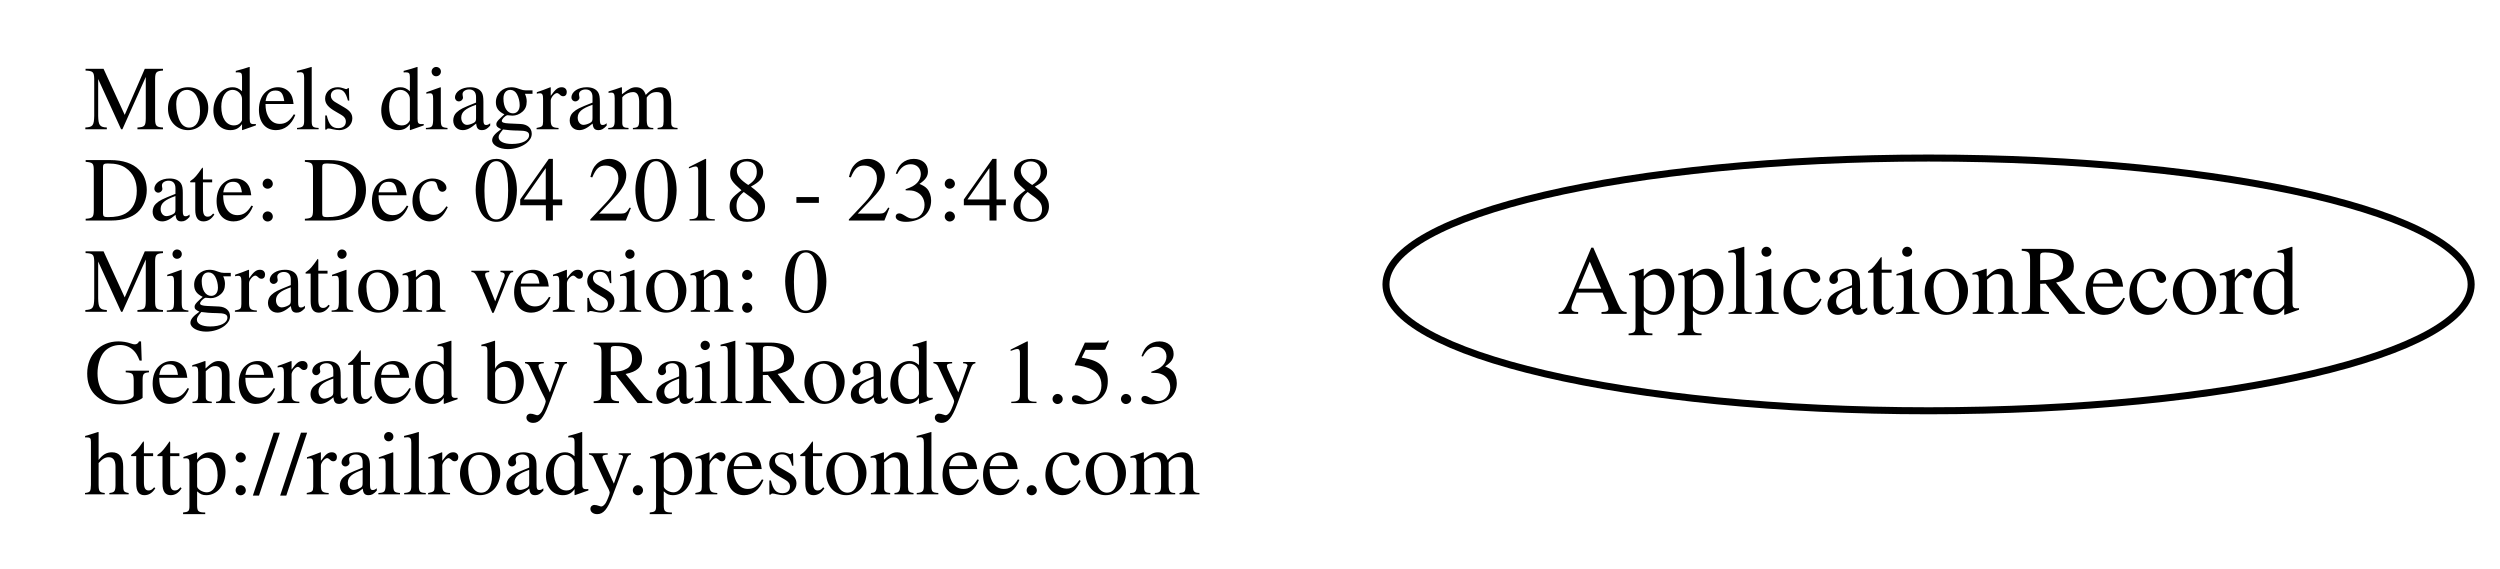
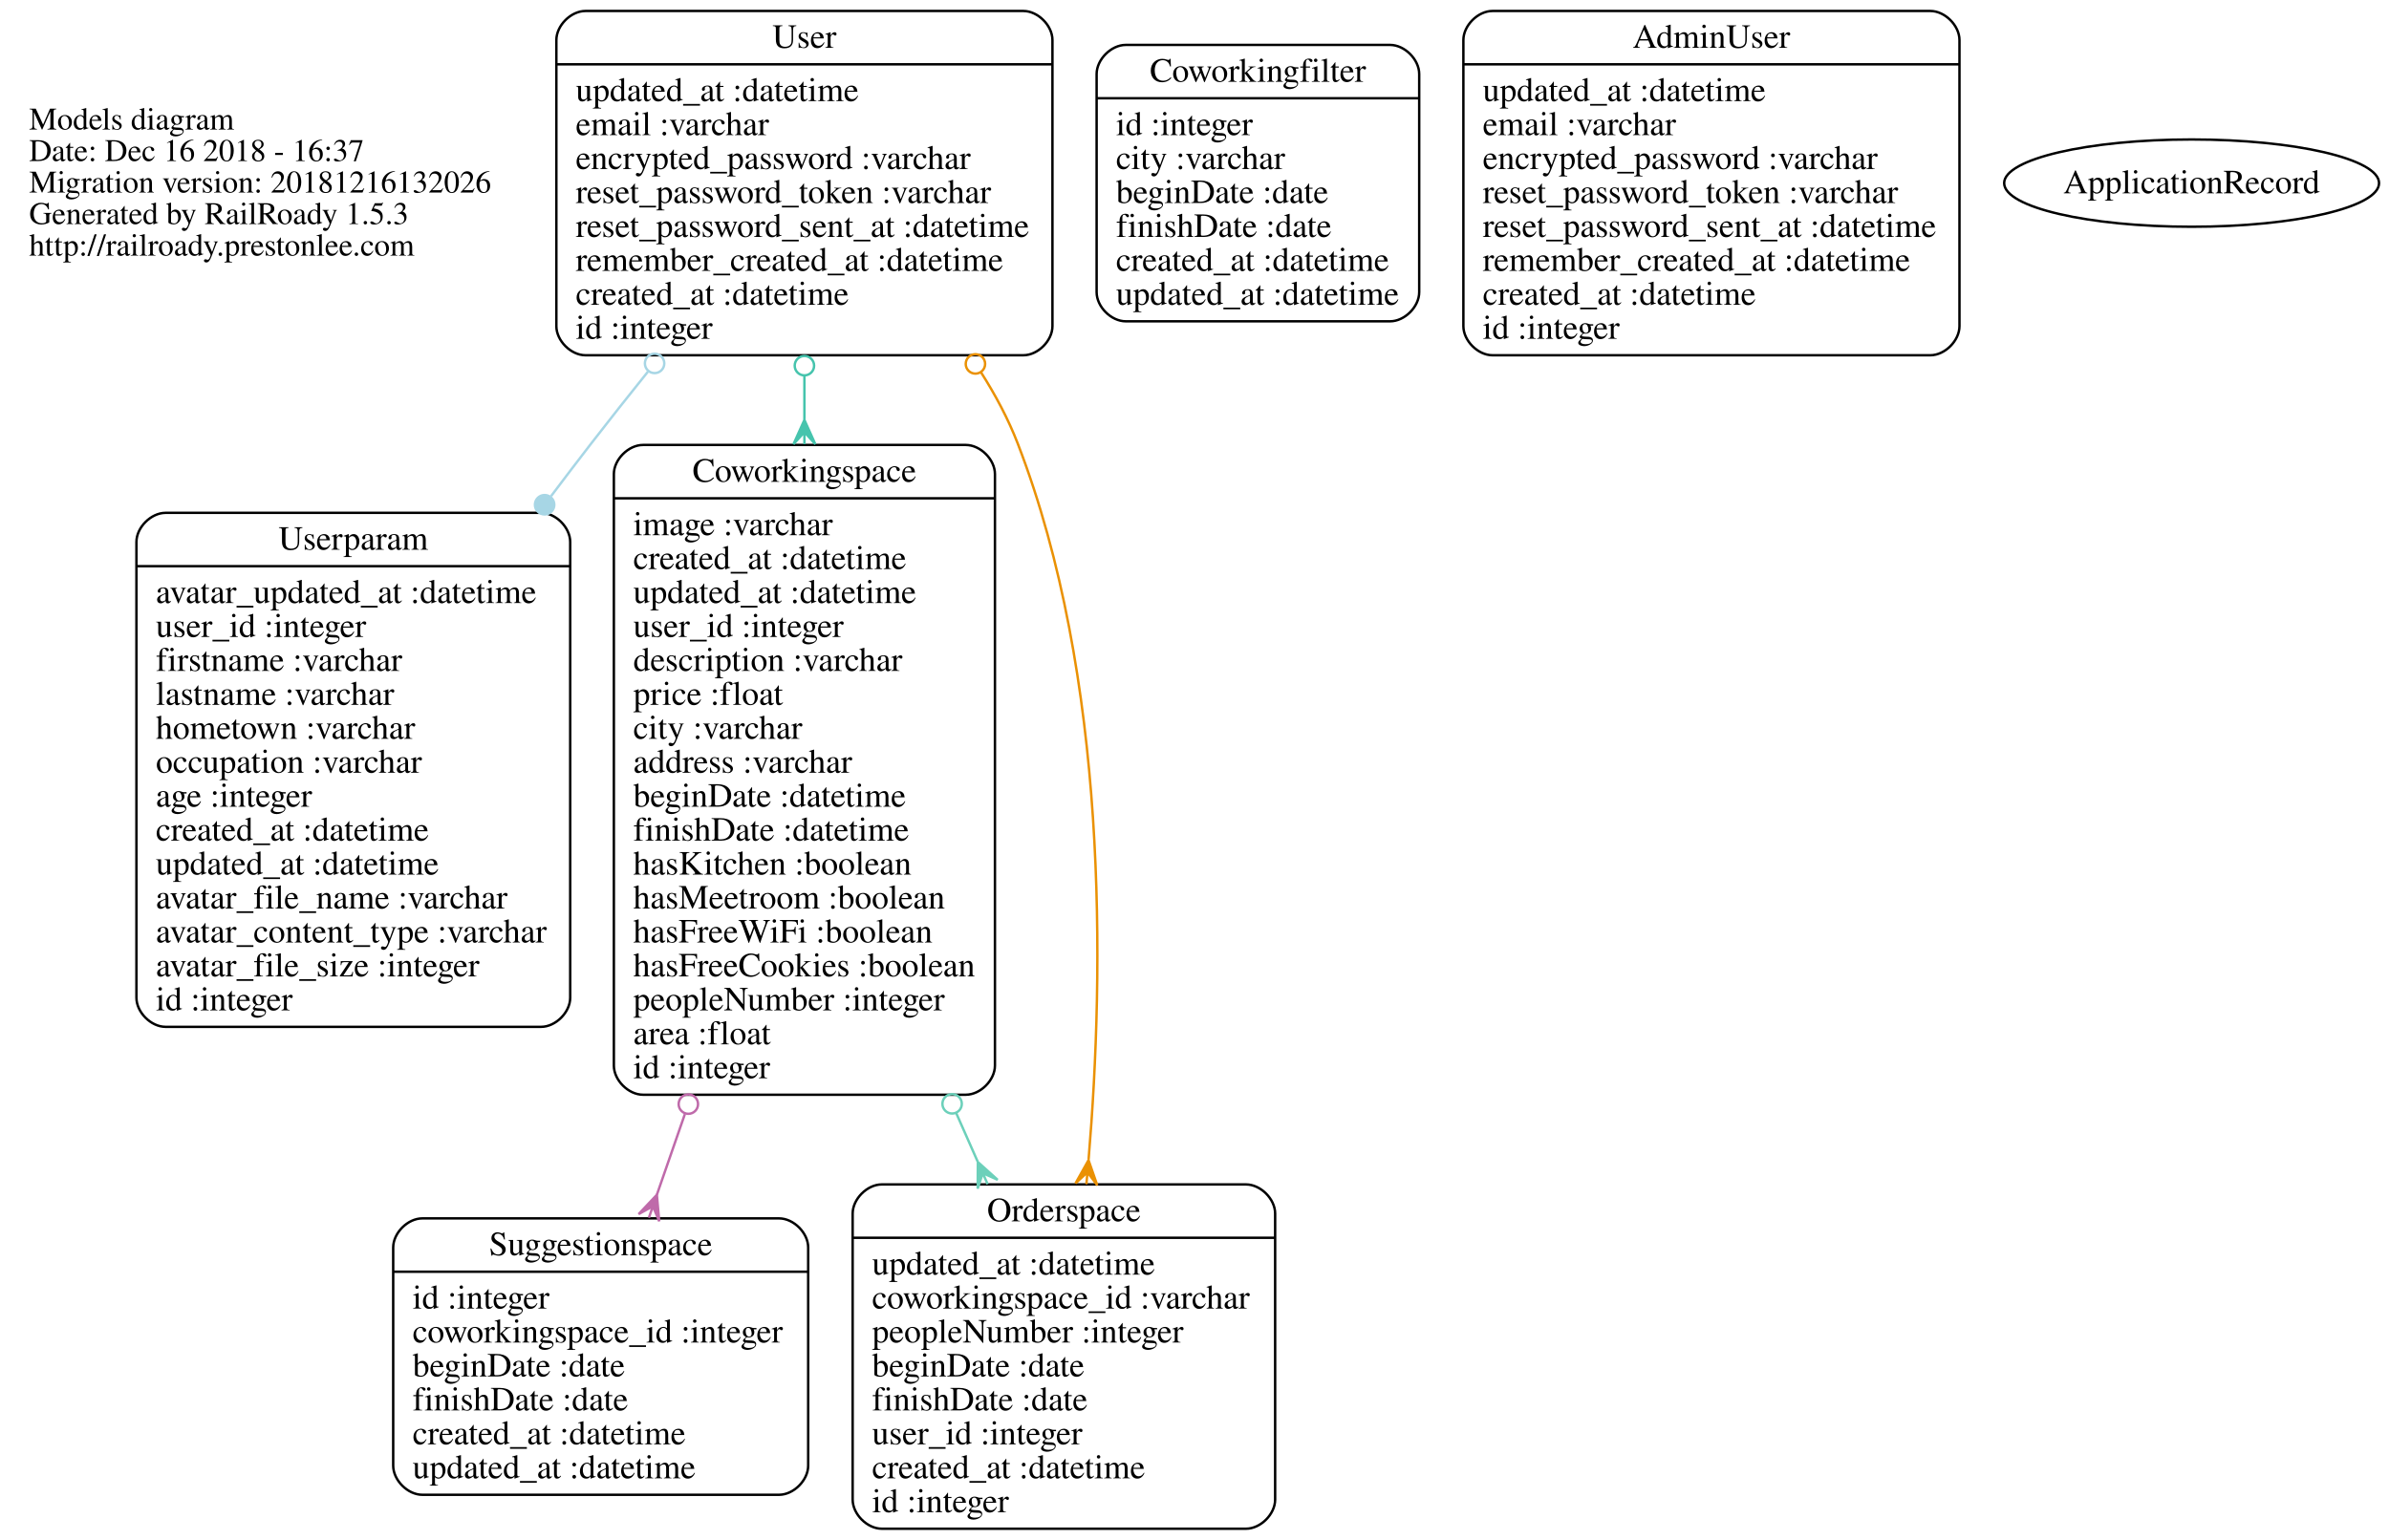
- <svg xmlns="http://www.w3.org/2000/svg" width="356pt" height="81pt" viewBox="0.00 0.00 356.12 81.00">
-   <g id="graph0" class="graph" transform="scale(1 1) rotate(0) translate(4 77)">
-     <polygon fill="transparent" stroke="transparent" points="-4,4 -4,-77 352.116,-77 352.116,4 -4,4" />
+ <svg xmlns="http://www.w3.org/2000/svg" width="985pt" height="635pt" viewBox="0.00 0.00 985.08 635.00">
+   <g id="graph0" class="graph" transform="scale(1 1) rotate(0) translate(4 631)">
+     <polygon fill="transparent" stroke="transparent" points="-4,4 -4,-631 981.083,-631 981.083,4 -4,4" />
    <g id="node1" class="node">
-       <text text-anchor="start" x="8" y="-58.6" font-family="Times,serif" font-size="13.00" fill="#000000">Models diagram</text>
-       <text text-anchor="start" x="8" y="-45.6" font-family="Times,serif" font-size="13.00" fill="#000000">Date: Dec 04 2018 - 23:48</text>
-       <text text-anchor="start" x="8" y="-32.6" font-family="Times,serif" font-size="13.00" fill="#000000">Migration version: 0</text>
-       <text text-anchor="start" x="8" y="-19.6" font-family="Times,serif" font-size="13.00" fill="#000000">Generated by RailRoady 1.5.3</text>
-       <text text-anchor="start" x="8" y="-6.6" font-family="Times,serif" font-size="13.00" fill="#000000">http://railroady.prestonlee.com</text>
+       <text text-anchor="start" x="8" y="-577.6" font-family="Times,serif" font-size="13.00" fill="#000000">Models diagram</text>
+       <text text-anchor="start" x="8" y="-564.6" font-family="Times,serif" font-size="13.00" fill="#000000">Date: Dec 16 2018 - 16:37</text>
+       <text text-anchor="start" x="8" y="-551.6" font-family="Times,serif" font-size="13.00" fill="#000000">Migration version: 20181216132026</text>
+       <text text-anchor="start" x="8" y="-538.6" font-family="Times,serif" font-size="13.00" fill="#000000">Generated by RailRoady 1.5.3</text>
+       <text text-anchor="start" x="8" y="-525.6" font-family="Times,serif" font-size="13.00" fill="#000000">http://railroady.prestonlee.com</text>
    </g>
    <g id="node2" class="node">
-       <ellipse fill="none" stroke="#000000" cx="270.72" cy="-36.5" rx="77.292" ry="18" />
-       <text text-anchor="middle" x="270.72" y="-32.3" font-family="Times,serif" font-size="14.00" fill="#000000">ApplicationRecord</text>
+       <path fill="none" stroke="#000000" d="M64.258,-207.5C64.258,-207.5 219.117,-207.5 219.117,-207.5 225.117,-207.5 231.117,-213.5 231.117,-219.5 231.117,-219.5 231.117,-407.5 231.117,-407.5 231.117,-413.5 225.117,-419.5 219.117,-419.5 219.117,-419.5 64.258,-419.5 64.258,-419.5 58.258,-419.5 52.258,-413.5 52.258,-407.5 52.258,-407.5 52.258,-219.5 52.258,-219.5 52.258,-213.5 58.258,-207.5 64.258,-207.5" />
+       <text text-anchor="middle" x="141.688" y="-404.3" font-family="Times,serif" font-size="14.00" fill="#000000">Userparam</text>
+       <polyline fill="none" stroke="#000000" points="52.258,-397.5 231.117,-397.5 " />
+       <text text-anchor="start" x="60.258" y="-382.3" font-family="Times,serif" font-size="14.00" fill="#000000">avatar_updated_at :datetime</text>
+       <text text-anchor="start" x="60.258" y="-368.3" font-family="Times,serif" font-size="14.00" fill="#000000">user_id :integer</text>
+       <text text-anchor="start" x="60.258" y="-354.3" font-family="Times,serif" font-size="14.00" fill="#000000">firstname :varchar</text>
+       <text text-anchor="start" x="60.258" y="-340.3" font-family="Times,serif" font-size="14.00" fill="#000000">lastname :varchar</text>
+       <text text-anchor="start" x="60.258" y="-326.3" font-family="Times,serif" font-size="14.00" fill="#000000">hometown :varchar</text>
+       <text text-anchor="start" x="60.258" y="-312.3" font-family="Times,serif" font-size="14.00" fill="#000000">occupation :varchar</text>
+       <text text-anchor="start" x="60.258" y="-298.3" font-family="Times,serif" font-size="14.00" fill="#000000">age :integer</text>
+       <text text-anchor="start" x="60.258" y="-284.3" font-family="Times,serif" font-size="14.00" fill="#000000">created_at :datetime</text>
+       <text text-anchor="start" x="60.258" y="-270.3" font-family="Times,serif" font-size="14.00" fill="#000000">updated_at :datetime</text>
+       <text text-anchor="start" x="60.258" y="-256.3" font-family="Times,serif" font-size="14.00" fill="#000000">avatar_file_name :varchar</text>
+       <text text-anchor="start" x="60.258" y="-242.3" font-family="Times,serif" font-size="14.00" fill="#000000">avatar_content_type :varchar</text>
+       <text text-anchor="start" x="60.258" y="-228.3" font-family="Times,serif" font-size="14.00" fill="#000000">avatar_file_size :integer</text>
+       <text text-anchor="start" x="60.258" y="-214.3" font-family="Times,serif" font-size="14.00" fill="#000000">id :integer</text>
+     </g>
+     <g id="node3" class="node">
+       <path fill="none" stroke="#000000" d="M460.182,-498.5C460.182,-498.5 569.193,-498.5 569.193,-498.5 575.193,-498.5 581.193,-504.5 581.193,-510.5 581.193,-510.5 581.193,-600.5 581.193,-600.5 581.193,-606.5 575.193,-612.5 569.193,-612.5 569.193,-612.5 460.182,-612.5 460.182,-612.5 454.182,-612.5 448.182,-606.5 448.182,-600.5 448.182,-600.5 448.182,-510.5 448.182,-510.5 448.182,-504.5 454.182,-498.5 460.182,-498.5" />
+       <text text-anchor="middle" x="514.688" y="-597.3" font-family="Times,serif" font-size="14.00" fill="#000000">Coworkingfilter</text>
+       <polyline fill="none" stroke="#000000" points="448.182,-590.5 581.193,-590.5 " />
+       <text text-anchor="start" x="456.182" y="-575.3" font-family="Times,serif" font-size="14.00" fill="#000000">id :integer</text>
+       <text text-anchor="start" x="456.182" y="-561.3" font-family="Times,serif" font-size="14.00" fill="#000000">city :varchar</text>
+       <text text-anchor="start" x="456.182" y="-547.3" font-family="Times,serif" font-size="14.00" fill="#000000">beginDate :date</text>
+       <text text-anchor="start" x="456.182" y="-533.3" font-family="Times,serif" font-size="14.00" fill="#000000">finishDate :date</text>
+       <text text-anchor="start" x="456.182" y="-519.3" font-family="Times,serif" font-size="14.00" fill="#000000">created_at :datetime</text>
+       <text text-anchor="start" x="456.182" y="-505.3" font-family="Times,serif" font-size="14.00" fill="#000000">updated_at :datetime</text>
+     </g>
+     <g id="node4" class="node">
+       <path fill="none" stroke="#000000" d="M261.12,-179.5C261.12,-179.5 394.255,-179.5 394.255,-179.5 400.255,-179.5 406.255,-185.5 406.255,-191.5 406.255,-191.5 406.255,-435.5 406.255,-435.5 406.255,-441.5 400.255,-447.5 394.255,-447.5 394.255,-447.5 261.12,-447.5 261.12,-447.5 255.12,-447.5 249.12,-441.5 249.12,-435.5 249.12,-435.5 249.12,-191.5 249.12,-191.5 249.12,-185.5 255.12,-179.5 261.12,-179.5" />
+       <text text-anchor="middle" x="327.688" y="-432.3" font-family="Times,serif" font-size="14.00" fill="#000000">Coworkingspace</text>
+       <polyline fill="none" stroke="#000000" points="249.12,-425.5 406.255,-425.5 " />
+       <text text-anchor="start" x="257.12" y="-410.3" font-family="Times,serif" font-size="14.00" fill="#000000">image :varchar</text>
+       <text text-anchor="start" x="257.12" y="-396.3" font-family="Times,serif" font-size="14.00" fill="#000000">created_at :datetime</text>
+       <text text-anchor="start" x="257.12" y="-382.3" font-family="Times,serif" font-size="14.00" fill="#000000">updated_at :datetime</text>
+       <text text-anchor="start" x="257.12" y="-368.3" font-family="Times,serif" font-size="14.00" fill="#000000">user_id :integer</text>
+       <text text-anchor="start" x="257.12" y="-354.3" font-family="Times,serif" font-size="14.00" fill="#000000">description :varchar</text>
+       <text text-anchor="start" x="257.12" y="-340.3" font-family="Times,serif" font-size="14.00" fill="#000000">price :float</text>
+       <text text-anchor="start" x="257.12" y="-326.3" font-family="Times,serif" font-size="14.00" fill="#000000">city :varchar</text>
+       <text text-anchor="start" x="257.12" y="-312.3" font-family="Times,serif" font-size="14.00" fill="#000000">address :varchar</text>
+       <text text-anchor="start" x="257.12" y="-298.3" font-family="Times,serif" font-size="14.00" fill="#000000">beginDate :datetime</text>
+       <text text-anchor="start" x="257.12" y="-284.3" font-family="Times,serif" font-size="14.00" fill="#000000">finishDate :datetime</text>
+       <text text-anchor="start" x="257.12" y="-270.3" font-family="Times,serif" font-size="14.00" fill="#000000">hasKitchen :boolean</text>
+       <text text-anchor="start" x="257.12" y="-256.3" font-family="Times,serif" font-size="14.00" fill="#000000">hasMeetroom :boolean</text>
+       <text text-anchor="start" x="257.12" y="-242.3" font-family="Times,serif" font-size="14.00" fill="#000000">hasFreeWiFi :boolean</text>
+       <text text-anchor="start" x="257.12" y="-228.3" font-family="Times,serif" font-size="14.00" fill="#000000">hasFreeCookies :boolean</text>
+       <text text-anchor="start" x="257.12" y="-214.3" font-family="Times,serif" font-size="14.00" fill="#000000">peopleNumber :integer</text>
+       <text text-anchor="start" x="257.12" y="-200.3" font-family="Times,serif" font-size="14.00" fill="#000000">area :float</text>
+       <text text-anchor="start" x="257.12" y="-186.3" font-family="Times,serif" font-size="14.00" fill="#000000">id :integer</text>
+     </g>
+     <g id="node6" class="node">
+       <path fill="none" stroke="#000000" d="M170.131,-14.5C170.131,-14.5 317.245,-14.5 317.245,-14.5 323.245,-14.5 329.245,-20.5 329.245,-26.5 329.245,-26.5 329.245,-116.5 329.245,-116.5 329.245,-122.5 323.245,-128.5 317.245,-128.5 317.245,-128.5 170.131,-128.5 170.131,-128.5 164.131,-128.5 158.131,-122.5 158.131,-116.5 158.131,-116.5 158.131,-26.5 158.131,-26.5 158.131,-20.5 164.131,-14.5 170.131,-14.5" />
+       <text text-anchor="middle" x="243.688" y="-113.3" font-family="Times,serif" font-size="14.00" fill="#000000">Suggestionspace</text>
+       <polyline fill="none" stroke="#000000" points="158.131,-106.5 329.245,-106.5 " />
+       <text text-anchor="start" x="166.131" y="-91.3" font-family="Times,serif" font-size="14.00" fill="#000000">id :integer</text>
+       <text text-anchor="start" x="166.131" y="-77.3" font-family="Times,serif" font-size="14.00" fill="#000000">coworkingspace_id :integer</text>
+       <text text-anchor="start" x="166.131" y="-63.3" font-family="Times,serif" font-size="14.00" fill="#000000">beginDate :date</text>
+       <text text-anchor="start" x="166.131" y="-49.3" font-family="Times,serif" font-size="14.00" fill="#000000">finishDate :date</text>
+       <text text-anchor="start" x="166.131" y="-35.3" font-family="Times,serif" font-size="14.00" fill="#000000">created_at :datetime</text>
+       <text text-anchor="start" x="166.131" y="-21.3" font-family="Times,serif" font-size="14.00" fill="#000000">updated_at :datetime</text>
+     </g>
+     <g id="edge1" class="edge">
+       <path fill="none" stroke="#bf6aaa" d="M278.406,-171.521C274.416,-160.028 270.518,-148.796 266.859,-138.256" />
+       <ellipse fill="none" stroke="#bf6aaa" cx="279.831" cy="-175.628" rx="4" ry="4" />
+       <polygon fill="#bf6aaa" stroke="#bf6aaa" points="266.85,-138.23 267.822,-127.307 265.211,-133.506 263.571,-128.783 263.571,-128.783 263.571,-128.783 265.211,-133.506 259.32,-130.259 266.85,-138.23 266.85,-138.23" />
+     </g>
+     <g id="node9" class="node">
+       <path fill="none" stroke="#000000" d="M359.582,-.5C359.582,-.5 509.793,-.5 509.793,-.5 515.793,-.5 521.793,-6.5 521.793,-12.5 521.793,-12.5 521.793,-130.5 521.793,-130.5 521.793,-136.5 515.793,-142.5 509.793,-142.5 509.793,-142.5 359.582,-142.5 359.582,-142.5 353.582,-142.5 347.582,-136.5 347.582,-130.5 347.582,-130.5 347.582,-12.5 347.582,-12.5 347.582,-6.5 353.582,-.5 359.582,-.5" />
+       <text text-anchor="middle" x="434.688" y="-127.3" font-family="Times,serif" font-size="14.00" fill="#000000">Orderspace</text>
+       <polyline fill="none" stroke="#000000" points="347.582,-120.5 521.793,-120.5 " />
+       <text text-anchor="start" x="355.582" y="-105.3" font-family="Times,serif" font-size="14.00" fill="#000000">updated_at :datetime</text>
+       <text text-anchor="start" x="355.582" y="-91.3" font-family="Times,serif" font-size="14.00" fill="#000000">coworkingspace_id :varchar</text>
+       <text text-anchor="start" x="355.582" y="-77.3" font-family="Times,serif" font-size="14.00" fill="#000000">peopleNumber :integer</text>
+       <text text-anchor="start" x="355.582" y="-63.3" font-family="Times,serif" font-size="14.00" fill="#000000">beginDate :date</text>
+       <text text-anchor="start" x="355.582" y="-49.3" font-family="Times,serif" font-size="14.00" fill="#000000">finishDate :date</text>
+       <text text-anchor="start" x="355.582" y="-35.3" font-family="Times,serif" font-size="14.00" fill="#000000">user_id :integer</text>
+       <text text-anchor="start" x="355.582" y="-21.3" font-family="Times,serif" font-size="14.00" fill="#000000">created_at :datetime</text>
+       <text text-anchor="start" x="355.582" y="-7.3" font-family="Times,serif" font-size="14.00" fill="#000000">id :integer</text>
+     </g>
+     <g id="edge2" class="edge">
+       <path fill="none" stroke="#6cd0ba" d="M390.243,-172.021C393.243,-165.234 396.205,-158.536 399.088,-152.014" />
+       <ellipse fill="none" stroke="#6cd0ba" cx="388.594" cy="-175.748" rx="4" ry="4" />
+       <polygon fill="#6cd0ba" stroke="#6cd0ba" points="399.208,-151.744 407.368,-144.417 401.23,-147.171 403.252,-142.598 403.252,-142.598 403.252,-142.598 401.23,-147.171 399.136,-140.778 399.208,-151.744 399.208,-151.744" />
+     </g>
+     <g id="node5" class="node">
+       <path fill="none" stroke="#000000" d="M611.41,-484.5C611.41,-484.5 791.966,-484.5 791.966,-484.5 797.966,-484.5 803.966,-490.5 803.966,-496.5 803.966,-496.5 803.966,-614.5 803.966,-614.5 803.966,-620.5 797.966,-626.5 791.966,-626.5 791.966,-626.5 611.41,-626.5 611.41,-626.5 605.41,-626.5 599.41,-620.5 599.41,-614.5 599.41,-614.5 599.41,-496.5 599.41,-496.5 599.41,-490.5 605.41,-484.5 611.41,-484.5" />
+       <text text-anchor="middle" x="701.688" y="-611.3" font-family="Times,serif" font-size="14.00" fill="#000000">AdminUser</text>
+       <polyline fill="none" stroke="#000000" points="599.41,-604.5 803.966,-604.5 " />
+       <text text-anchor="start" x="607.41" y="-589.3" font-family="Times,serif" font-size="14.00" fill="#000000">updated_at :datetime</text>
+       <text text-anchor="start" x="607.41" y="-575.3" font-family="Times,serif" font-size="14.00" fill="#000000">email :varchar</text>
+       <text text-anchor="start" x="607.41" y="-561.3" font-family="Times,serif" font-size="14.00" fill="#000000">encrypted_password :varchar</text>
+       <text text-anchor="start" x="607.41" y="-547.3" font-family="Times,serif" font-size="14.00" fill="#000000">reset_password_token :varchar</text>
+       <text text-anchor="start" x="607.41" y="-533.3" font-family="Times,serif" font-size="14.00" fill="#000000">reset_password_sent_at :datetime</text>
+       <text text-anchor="start" x="607.41" y="-519.3" font-family="Times,serif" font-size="14.00" fill="#000000">remember_created_at :datetime</text>
+       <text text-anchor="start" x="607.41" y="-505.3" font-family="Times,serif" font-size="14.00" fill="#000000">created_at :datetime</text>
+       <text text-anchor="start" x="607.41" y="-491.3" font-family="Times,serif" font-size="14.00" fill="#000000">id :integer</text>
+     </g>
+     <g id="node7" class="node">
+       <ellipse fill="none" stroke="#000000" cx="899.688" cy="-555.5" rx="77.292" ry="18" />
+       <text text-anchor="middle" x="899.688" y="-551.3" font-family="Times,serif" font-size="14.00" fill="#000000">ApplicationRecord</text>
+     </g>
+     <g id="node8" class="node">
+       <path fill="none" stroke="#000000" d="M237.41,-484.5C237.41,-484.5 417.966,-484.5 417.966,-484.5 423.966,-484.5 429.966,-490.5 429.966,-496.5 429.966,-496.5 429.966,-614.5 429.966,-614.5 429.966,-620.5 423.966,-626.5 417.966,-626.5 417.966,-626.5 237.41,-626.5 237.41,-626.5 231.41,-626.5 225.41,-620.5 225.41,-614.5 225.41,-614.5 225.41,-496.5 225.41,-496.5 225.41,-490.5 231.41,-484.5 237.41,-484.5" />
+       <text text-anchor="middle" x="327.688" y="-611.3" font-family="Times,serif" font-size="14.00" fill="#000000">User</text>
+       <polyline fill="none" stroke="#000000" points="225.41,-604.5 429.966,-604.5 " />
+       <text text-anchor="start" x="233.41" y="-589.3" font-family="Times,serif" font-size="14.00" fill="#000000">updated_at :datetime</text>
+       <text text-anchor="start" x="233.41" y="-575.3" font-family="Times,serif" font-size="14.00" fill="#000000">email :varchar</text>
+       <text text-anchor="start" x="233.41" y="-561.3" font-family="Times,serif" font-size="14.00" fill="#000000">encrypted_password :varchar</text>
+       <text text-anchor="start" x="233.41" y="-547.3" font-family="Times,serif" font-size="14.00" fill="#000000">reset_password_token :varchar</text>
+       <text text-anchor="start" x="233.41" y="-533.3" font-family="Times,serif" font-size="14.00" fill="#000000">reset_password_sent_at :datetime</text>
+       <text text-anchor="start" x="233.41" y="-519.3" font-family="Times,serif" font-size="14.00" fill="#000000">remember_created_at :datetime</text>
+       <text text-anchor="start" x="233.41" y="-505.3" font-family="Times,serif" font-size="14.00" fill="#000000">created_at :datetime</text>
+       <text text-anchor="start" x="233.41" y="-491.3" font-family="Times,serif" font-size="14.00" fill="#000000">id :integer</text>
+     </g>
+     <g id="edge5" class="edge">
+       <path fill="none" stroke="#a7d6e5" d="M263.175,-477.742C255.181,-467.8 247.188,-457.707 239.688,-448 234.278,-440.998 228.76,-433.747 223.237,-426.406" />
+       <ellipse fill="none" stroke="#a7d6e5" cx="265.913" cy="-481.135" rx="4" ry="4" />
+       <ellipse fill="#a7d6e5" stroke="#a7d6e5" cx="220.567" cy="-422.844" rx="4" ry="4" />
+     </g>
+     <g id="edge3" class="edge">
+       <path fill="none" stroke="#46c4ad" d="M327.688,-475.95C327.688,-470.12 327.688,-464.144 327.688,-458.086" />
+       <ellipse fill="none" stroke="#46c4ad" cx="327.688" cy="-480.201" rx="4" ry="4" />
+       <polygon fill="#46c4ad" stroke="#46c4ad" points="327.688,-457.825 332.188,-447.825 327.688,-452.825 327.688,-447.825 327.688,-447.825 327.688,-447.825 327.688,-452.825 323.188,-447.825 327.688,-457.825 327.688,-457.825" />
+     </g>
+     <g id="edge4" class="edge">
+       <path fill="none" stroke="#ea9103" d="M400.5,-477.474C406.514,-468.041 411.776,-458.14 415.688,-448 452.831,-351.724 451.428,-231.222 444.871,-152.856" />
+       <ellipse fill="none" stroke="#ea9103" cx="398.208" cy="-480.923" rx="4" ry="4" />
+       <polygon fill="#ea9103" stroke="#ea9103" points="444.841,-152.522 448.442,-142.164 444.401,-147.542 443.96,-142.561 443.96,-142.561 443.96,-142.561 444.401,-147.542 439.477,-142.958 444.841,-152.522 444.841,-152.522" />
    </g>
  </g>
</svg>
